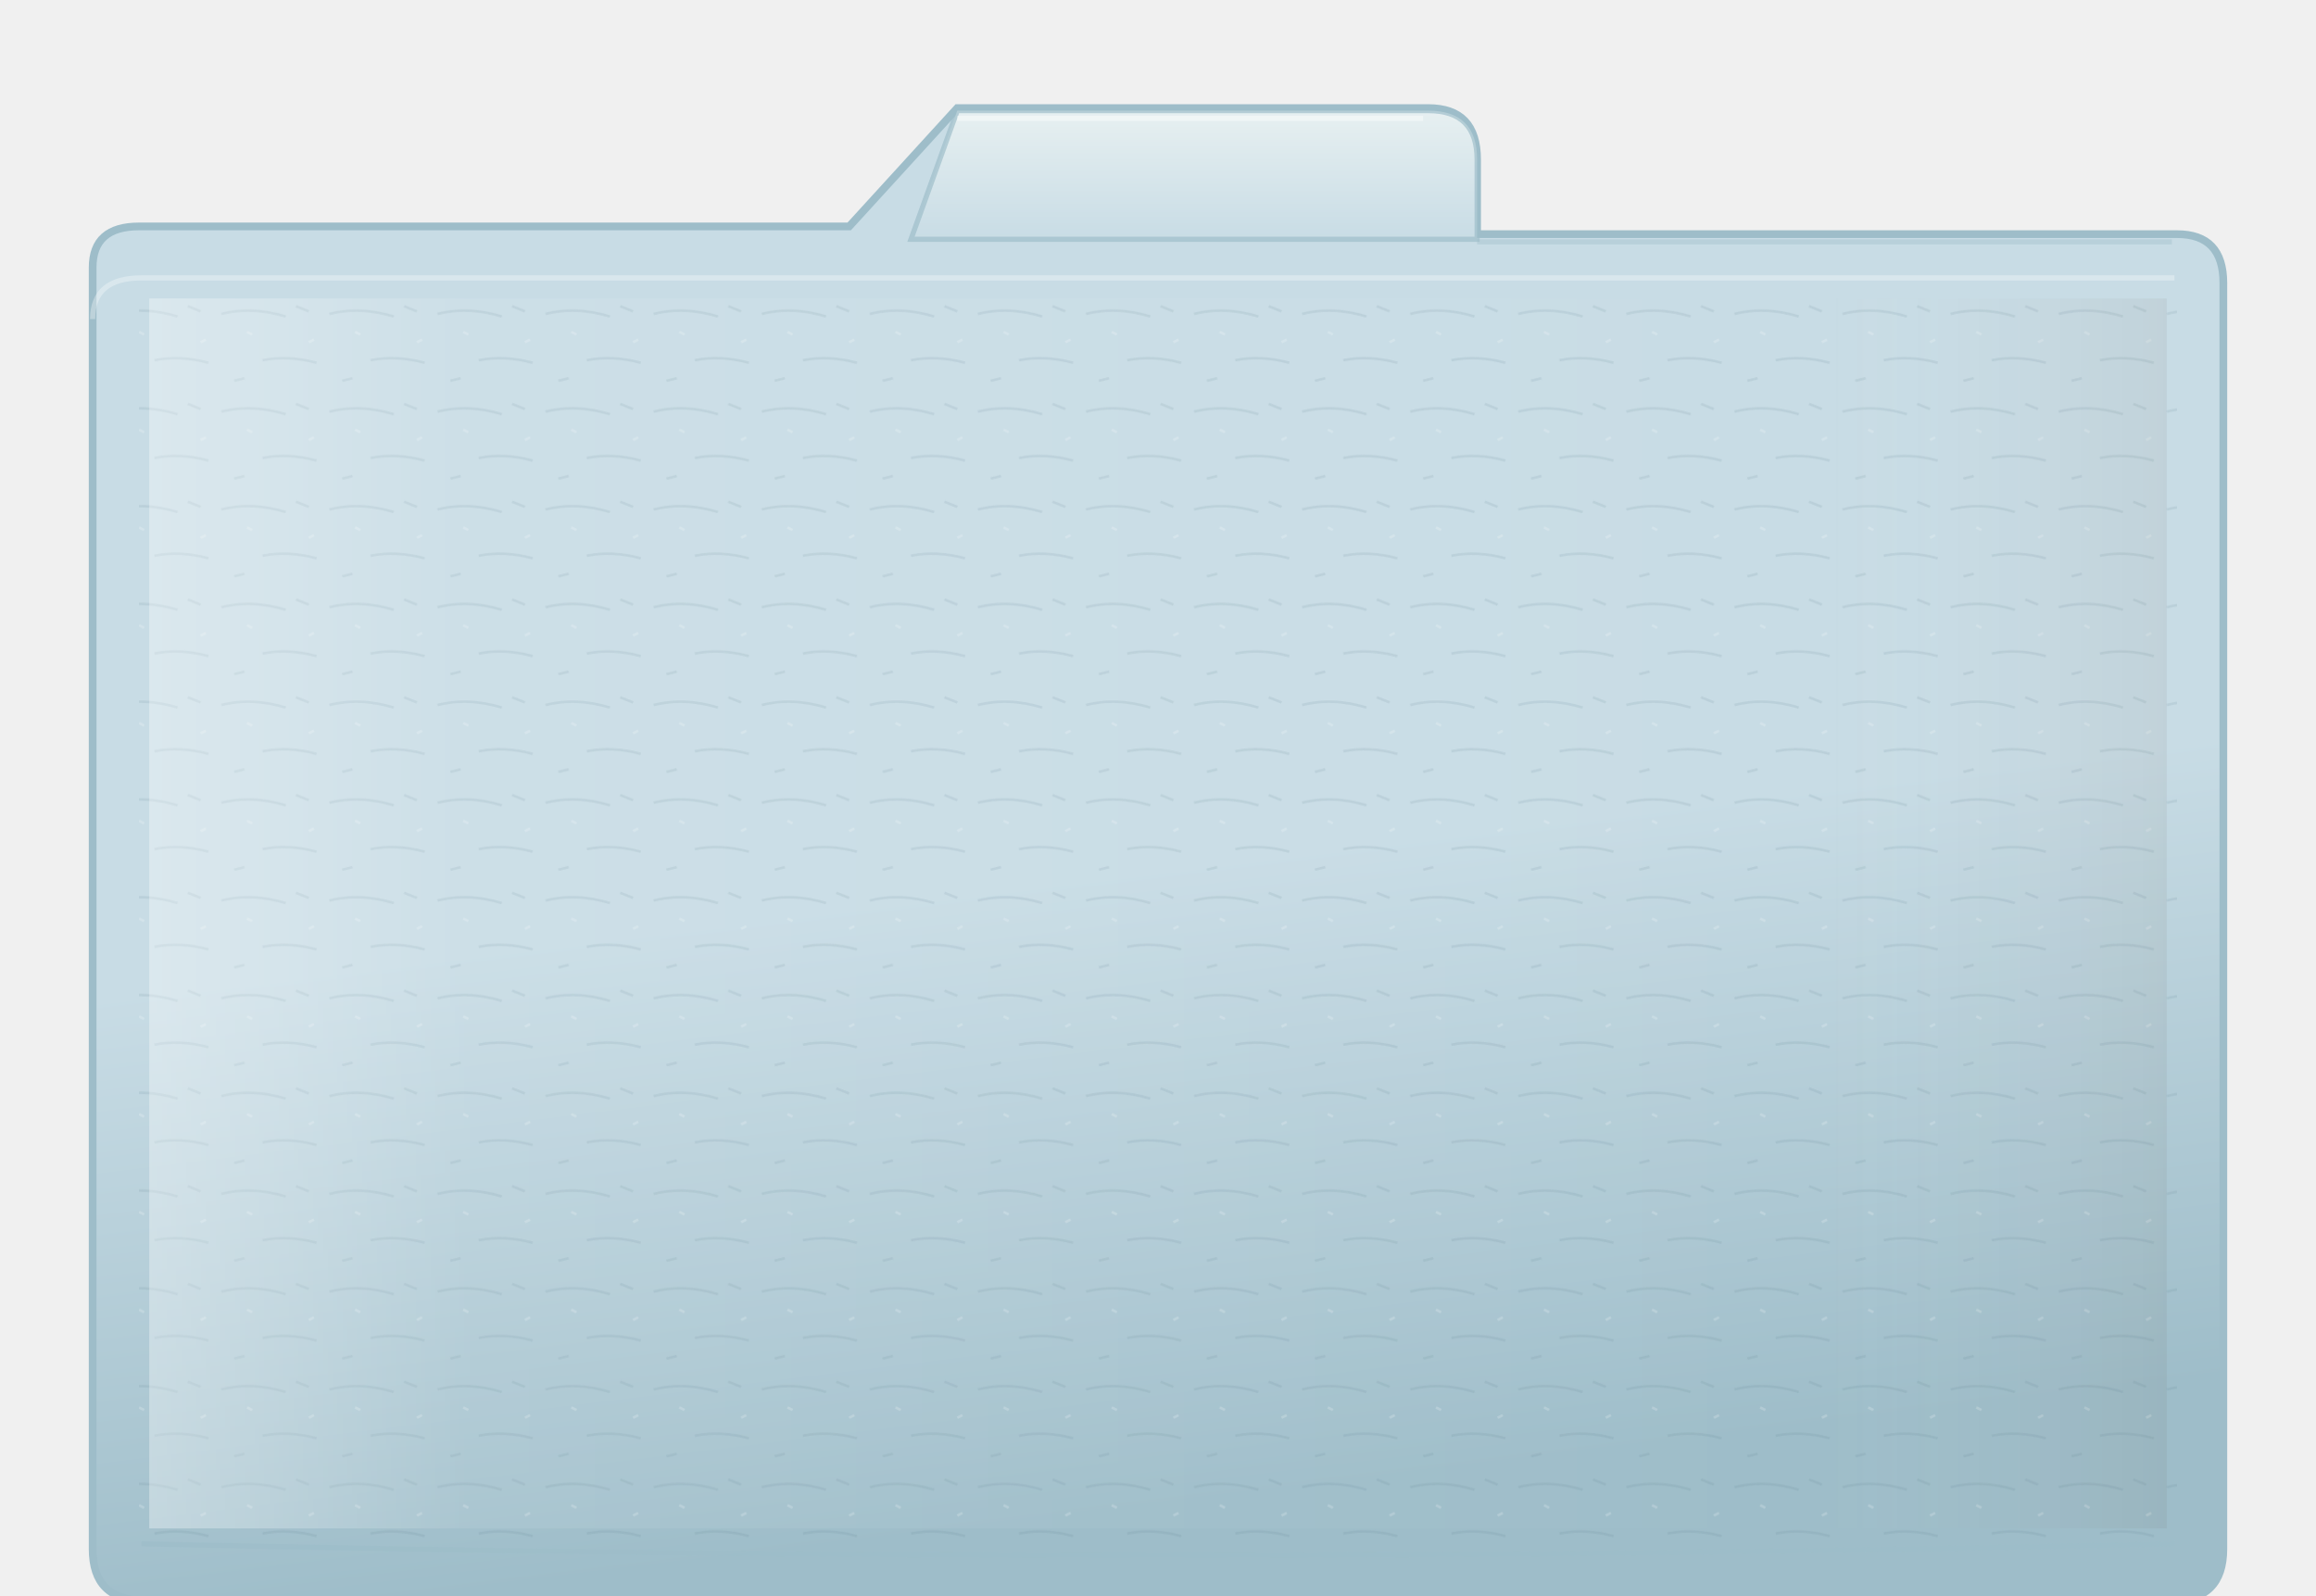
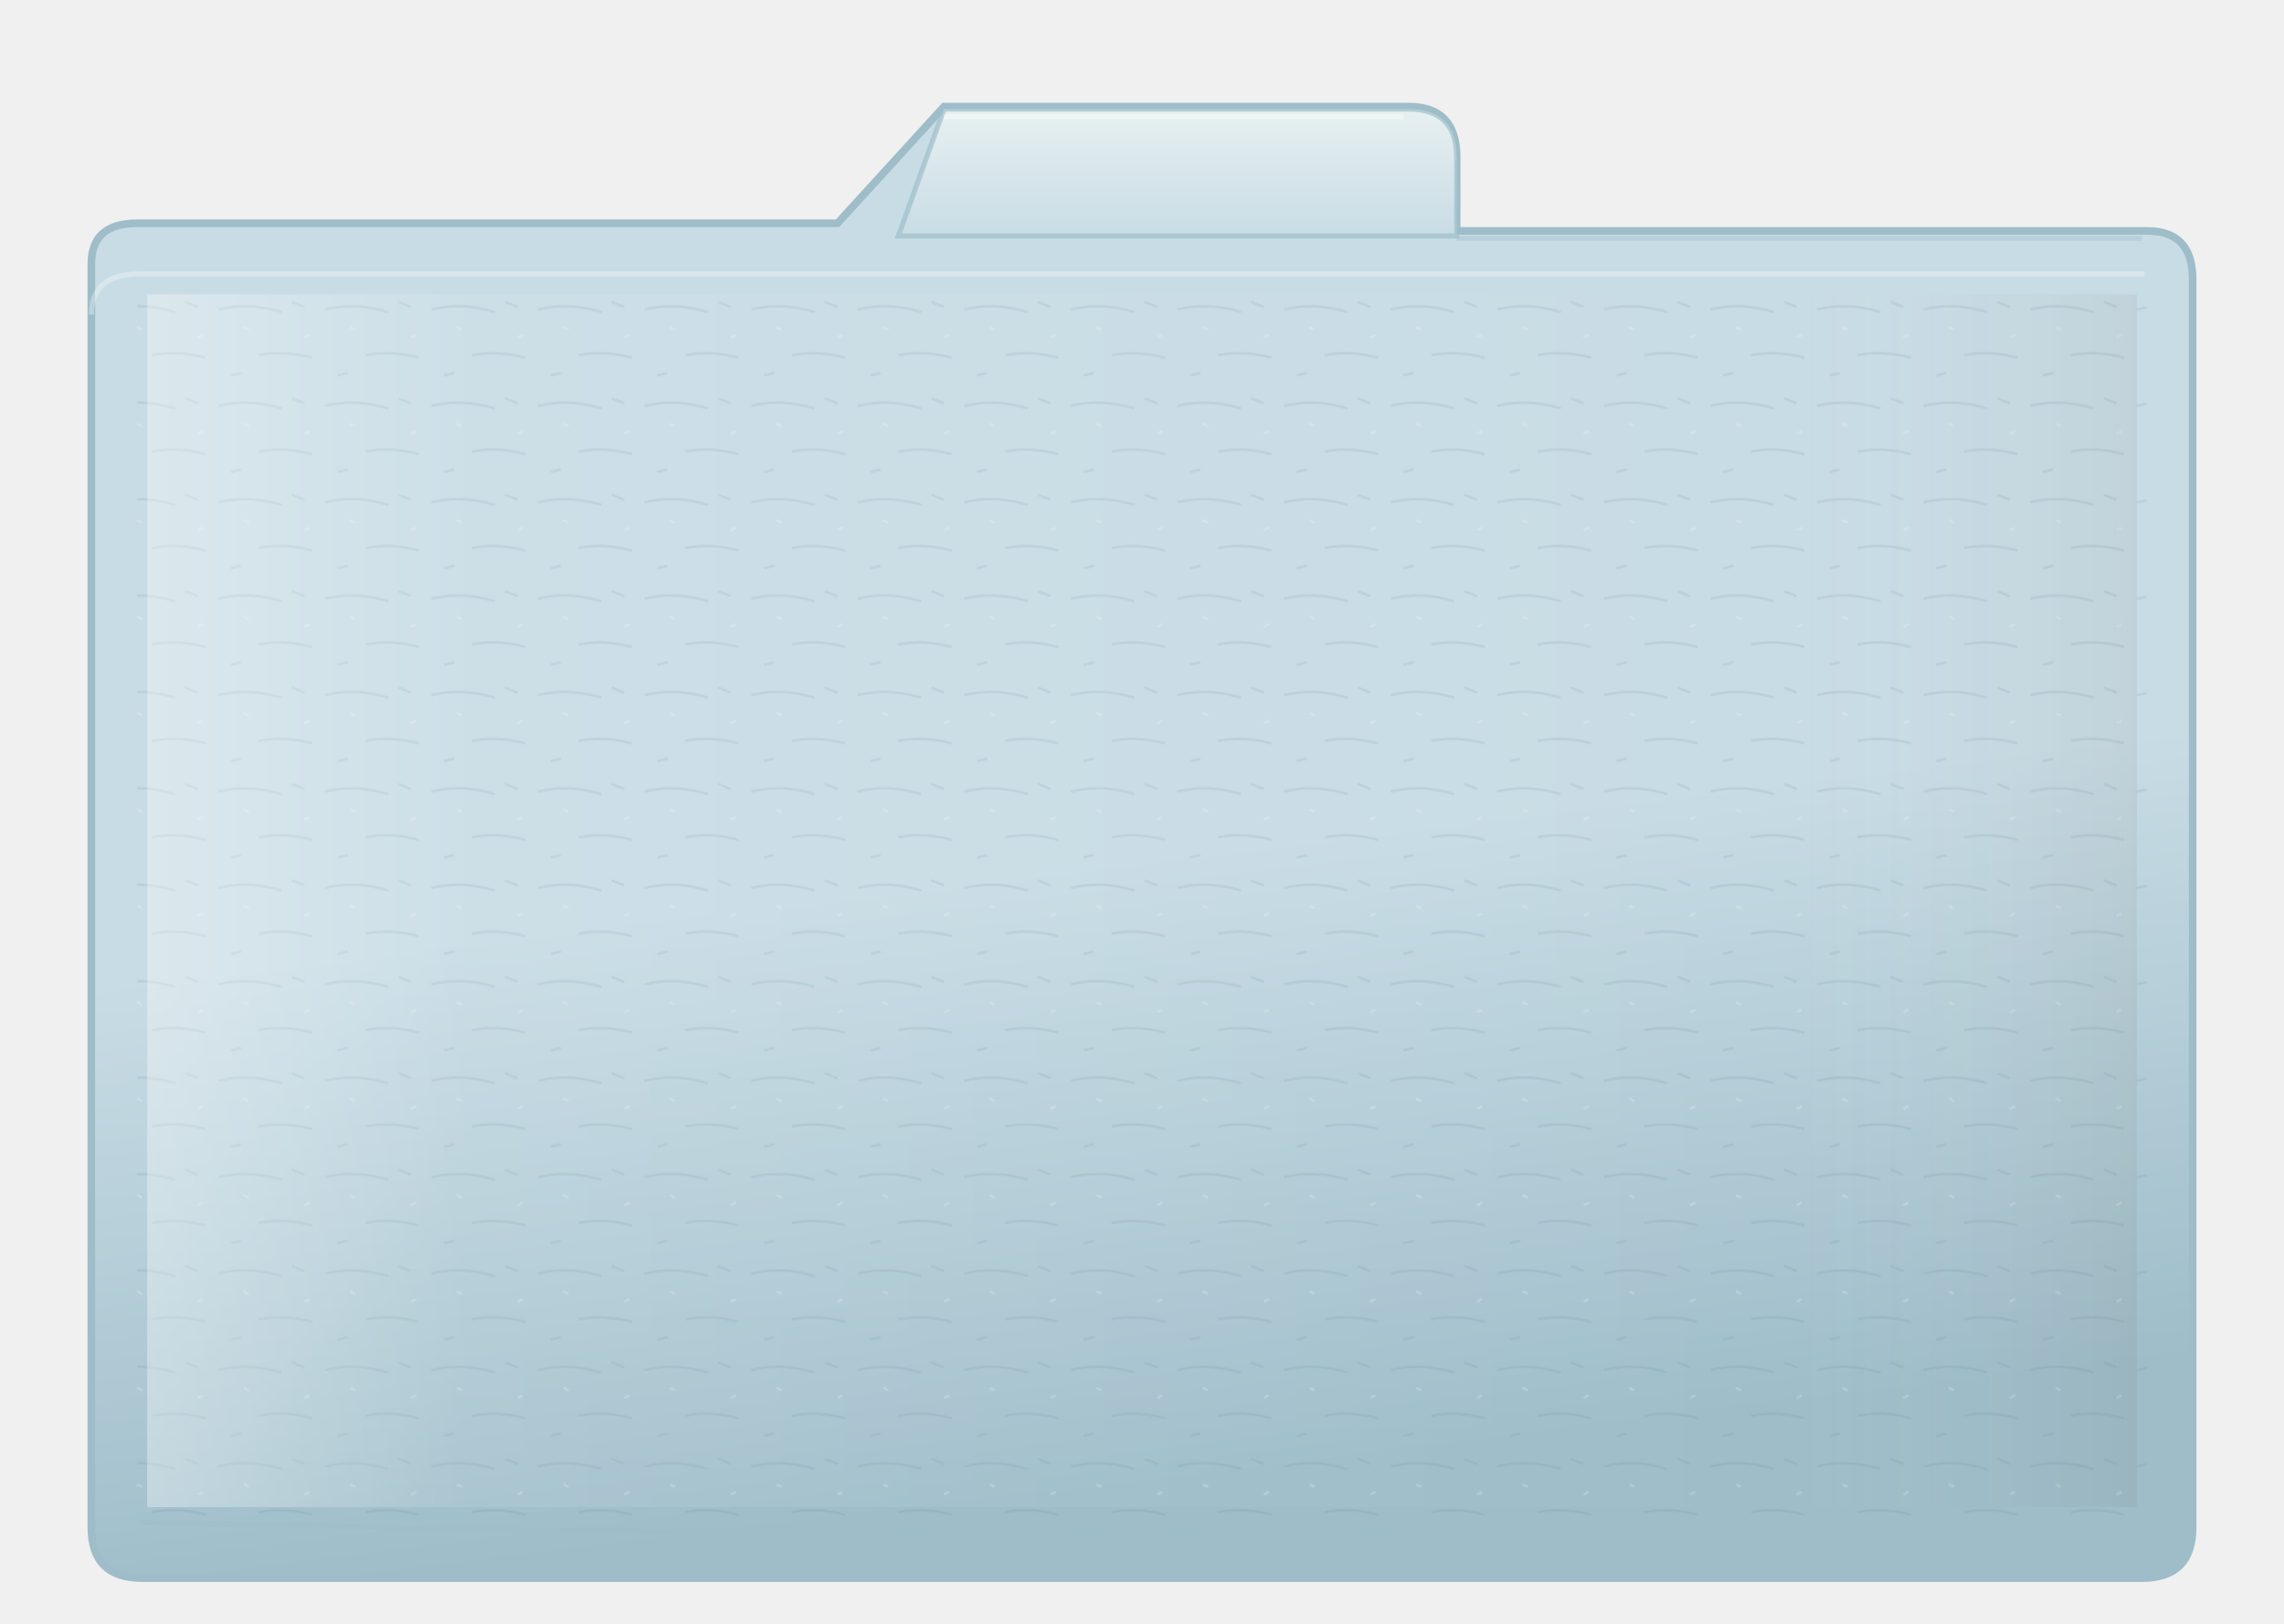
- <svg xmlns="http://www.w3.org/2000/svg" width="900" height="620" viewBox="0 0 900 620">
+ <svg xmlns="http://www.w3.org/2000/svg" width="900" height="640" viewBox="0 0 900 640">
  <defs>
    <linearGradient id="body-blue" x1="0" y1="0" x2=".18" y2="1">
      <stop stop-color="#c8dce5" />
      <stop offset=".58" stop-color="#c8dce5" />
      <stop offset="1" stop-color="#9ebdc9" />
    </linearGradient>
    <linearGradient id="tab-blue" x1="0" y1="0" x2="0" y2="1">
      <stop stop-color="#e7f0f1" />
      <stop offset="1" stop-color="#c8dce5" />
    </linearGradient>
    <linearGradient id="sheen-blue" x1="0" y1="0" x2="1" y2="0">
      <stop stop-color="#fff" stop-opacity=".34" />
      <stop offset=".16" stop-color="#fff" stop-opacity=".08" />
      <stop offset=".82" stop-color="#fff" stop-opacity="0" />
      <stop offset="1" stop-color="#5b4b39" stop-opacity=".07" />
    </linearGradient>
    <pattern id="fiber-blue" width="42" height="38" patternUnits="userSpaceOnUse">
      <path d="M2 8q12-3 25 1M18 26q10-2 21 1M31 5l5 2M7 34l4-1" fill="none" stroke="#587d89" stroke-opacity=".15" stroke-width="1" />
      <path d="M12 15l2 1M36 19l2-1" stroke="#fff" stroke-opacity=".24" stroke-width="1" />
    </pattern>
  </defs>
  <path d="M36 104Q36 88 54 88H330L372 42H555Q574 42 574 62V91H846Q864 91 864 110V602Q864 622 844 622H56Q36 622 36 602Z" fill="url(#body-blue)" stroke="#9ebdc9" stroke-width="3" />
  <path d="M372 43H555Q574 43 574 62V93H354Z" fill="url(#tab-blue)" stroke="#9ebdc9" stroke-opacity=".68" stroke-width="2" />
  <path d="M54 112H846V601H54Z" fill="url(#fiber-blue)" opacity=".8" />
  <path d="M36 124Q36 108 55 108H845" fill="none" stroke="#fff" stroke-opacity=".32" stroke-width="2" />
  <path d="M55 600Q450 609 845 600" fill="none" stroke="#9ebdc9" stroke-opacity=".68" stroke-width="2" />
  <path d="M58 116H842V594H58Z" fill="url(#sheen-blue)" />
  <path d="M372 46H553" stroke="#fff" stroke-opacity=".42" stroke-width="2" />
  <path d="M574 94H844" stroke="#9ebdc9" stroke-opacity=".38" stroke-width="2" />
</svg>
